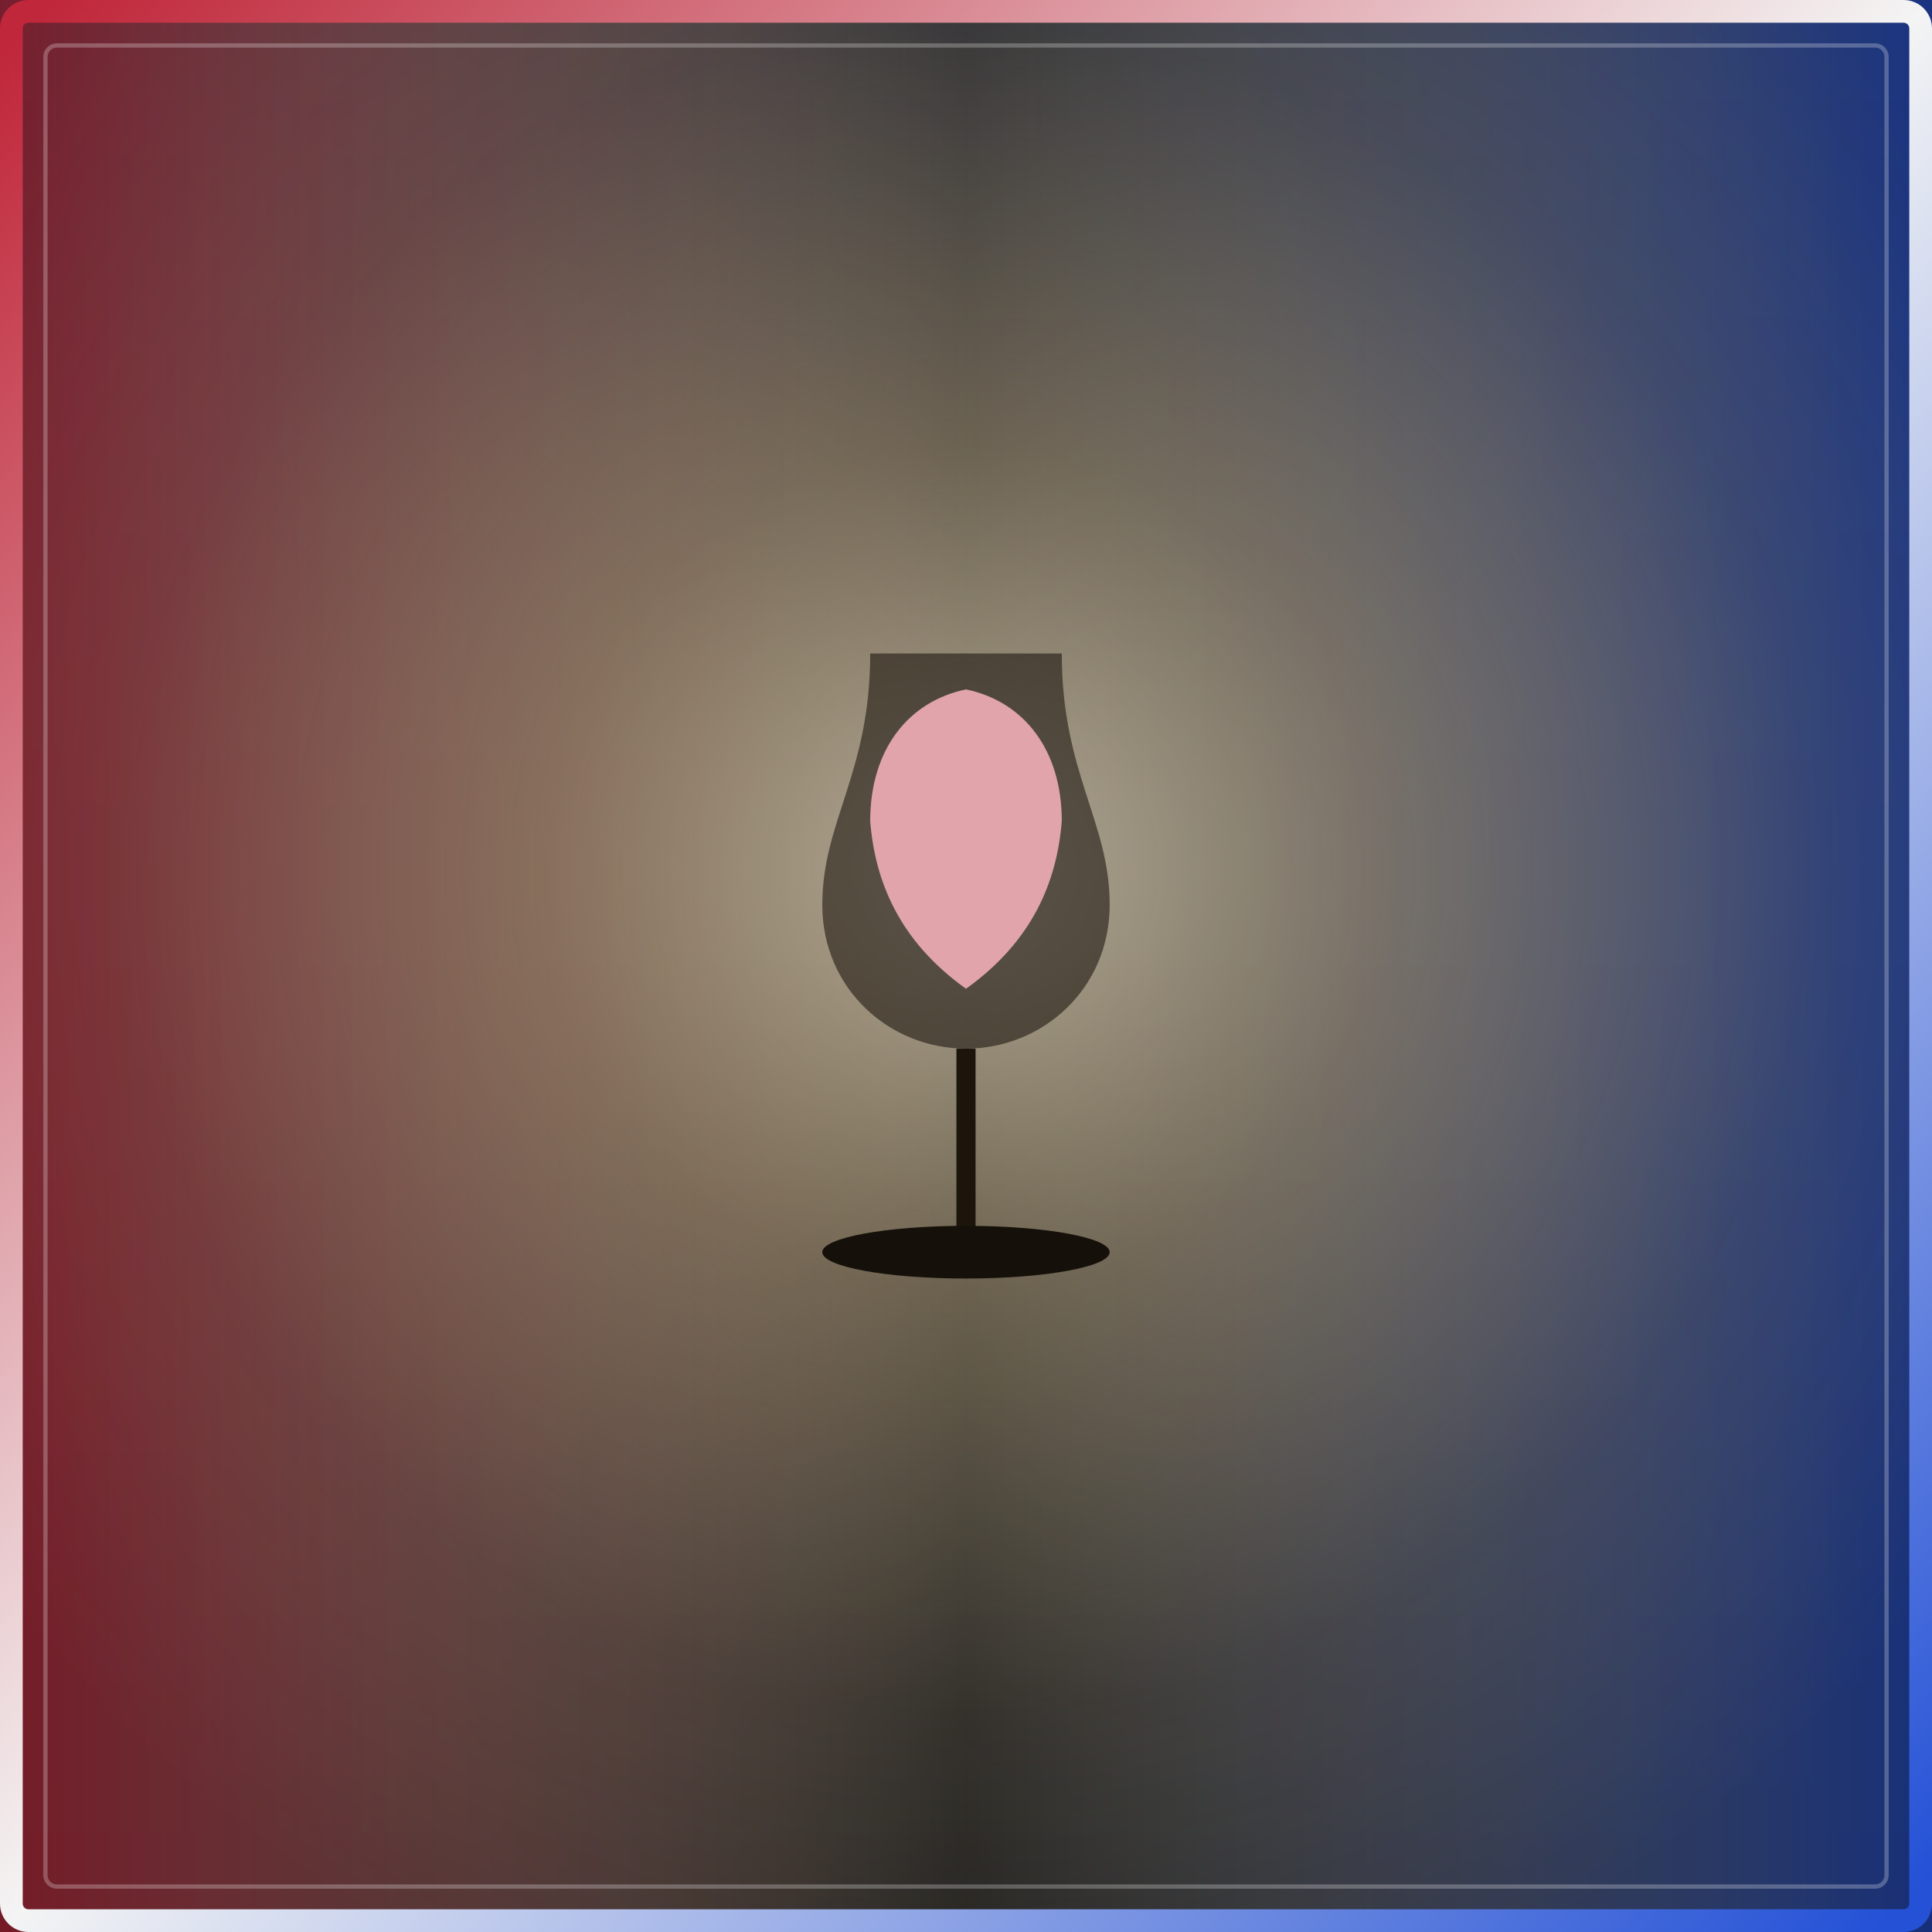
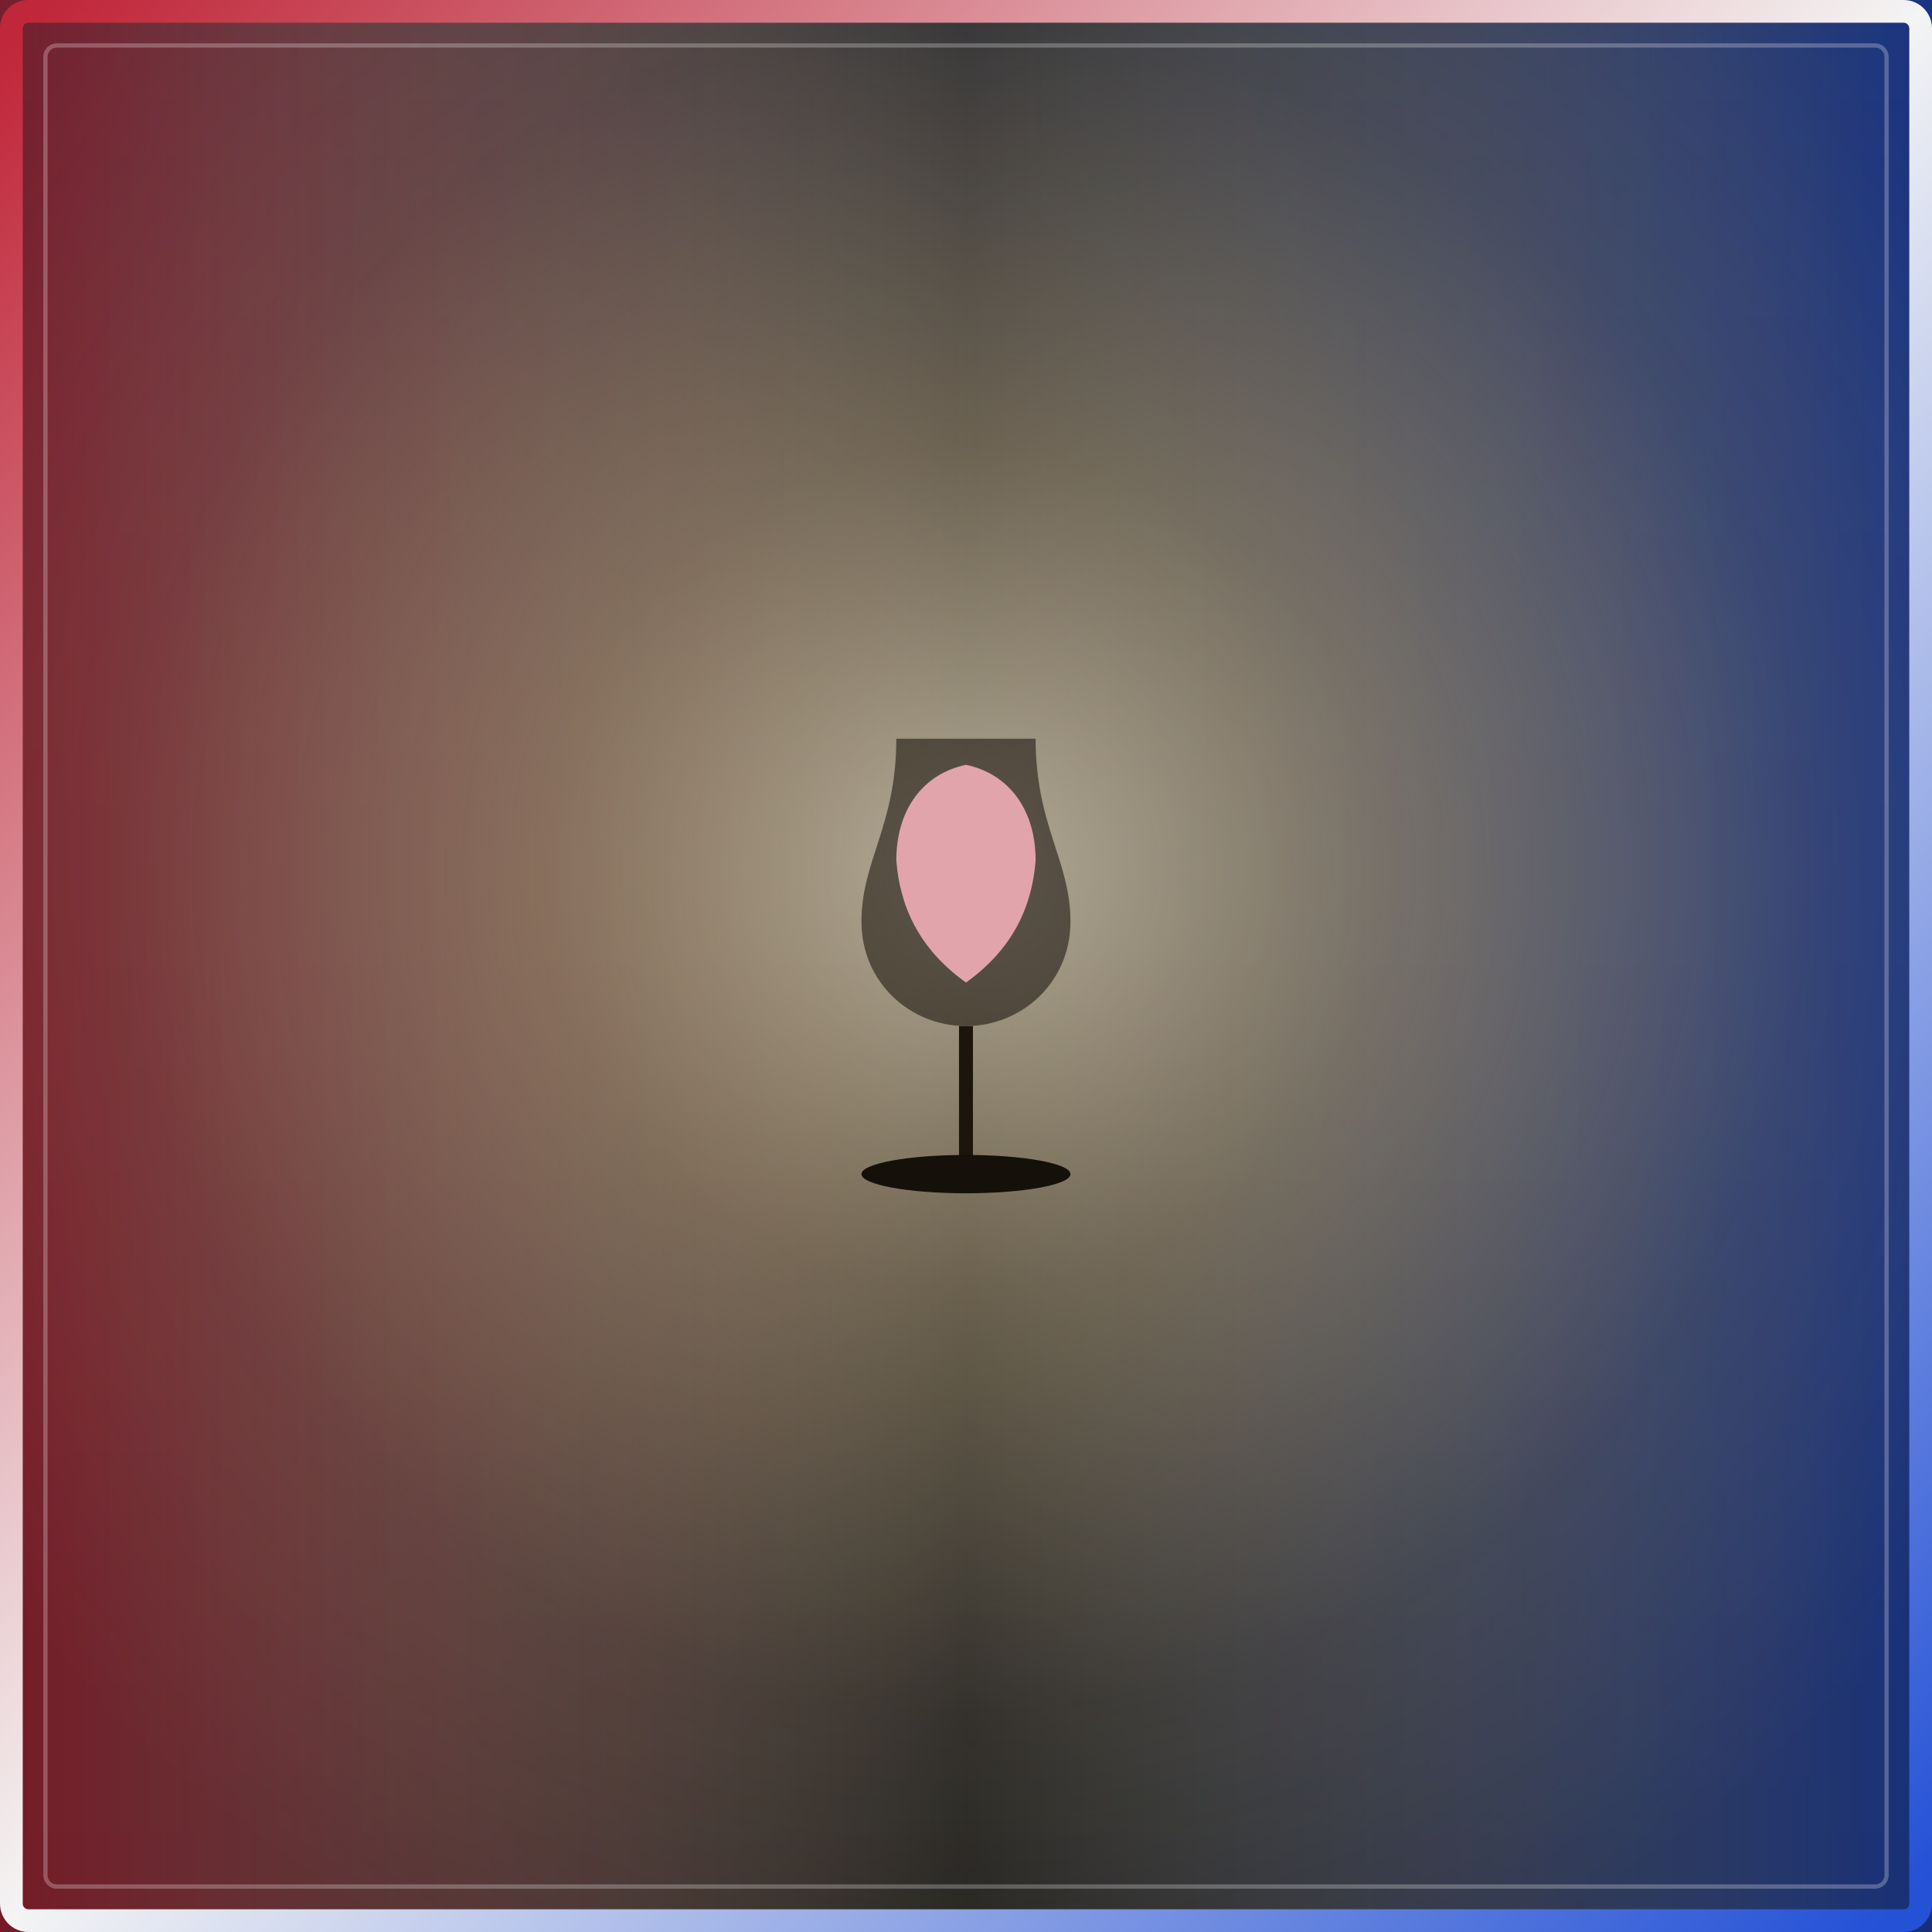
<svg xmlns="http://www.w3.org/2000/svg" width="100%" height="100%" viewBox="0 0 680 680" role="img">
  <defs>
    <linearGradient id="bgGrad" x1="0" y1="0" x2="0" y2="1">
      <stop offset="0" stop-color="#0a0e1a" />
      <stop offset="1" stop-color="#040507" />
    </linearGradient>
    <linearGradient id="patrioticBand" x1="0" y1="0" x2="1" y2="0">
      <stop offset="0" stop-color="#c0273a" stop-opacity="0.6" />
      <stop offset="0.5" stop-color="#fff4d6" stop-opacity="0.12" />
      <stop offset="1" stop-color="#2451d6" stop-opacity="0.55" />
    </linearGradient>
    <linearGradient id="frameGrad" x1="0" y1="0" x2="1" y2="1">
      <stop offset="0" stop-color="#c0273a" />
      <stop offset="0.5" stop-color="#f4f4f4" />
      <stop offset="1" stop-color="#2451d6" />
    </linearGradient>
    <radialGradient id="spot" cx="0.5" cy="0.45" r="0.62">
      <stop offset="0" stop-color="#fff4d6" stop-opacity="0.65" />
      <stop offset="0.35" stop-color="#ffdfa3" stop-opacity="0.32" />
      <stop offset="0.7" stop-color="#ffdfa3" stop-opacity="0.08" />
      <stop offset="1" stop-color="#ffdfa3" stop-opacity="0" />
    </radialGradient>
  </defs>
  <rect x="0" y="0" width="680" height="680" fill="url(#bgGrad)" />
  <rect x="0" y="0" width="680" height="680" fill="url(#patrioticBand)" />
  <rect x="0" y="0" width="680" height="680" fill="url(#spot)" />
-   <g transform="translate(53.41,78.28) scale(0.8429)">
+   <g transform="translate(131.57,149.66) scale(0.613)">
    <path d="M300 180 C300 230 280 250 280 285 C280 320 308 345 340 345 C372 345 400 320 400 285 C400 250 380 230 380 180 Z" fill="#140d08" opacity="0.55" />
    <path d="M300 250 C302 275 312 300 340 320 C368 300 378 275 380 250 C380 220 364 200 340 195 C316 200 300 220 300 250 Z" fill="#e1a4ab" />
    <rect x="336" y="345" width="8" height="80" fill="#1c150c" />
    <ellipse cx="340" cy="430" rx="60" ry="11" fill="#15100a" />
  </g>
  <rect x="4" y="4" width="672" height="672" rx="6" fill="none" stroke="url(#frameGrad)" stroke-width="8" />
  <rect x="16" y="16" width="648" height="648" rx="4" fill="none" stroke="#ffffff" stroke-opacity="0.25" stroke-width="1.5" />
</svg>
